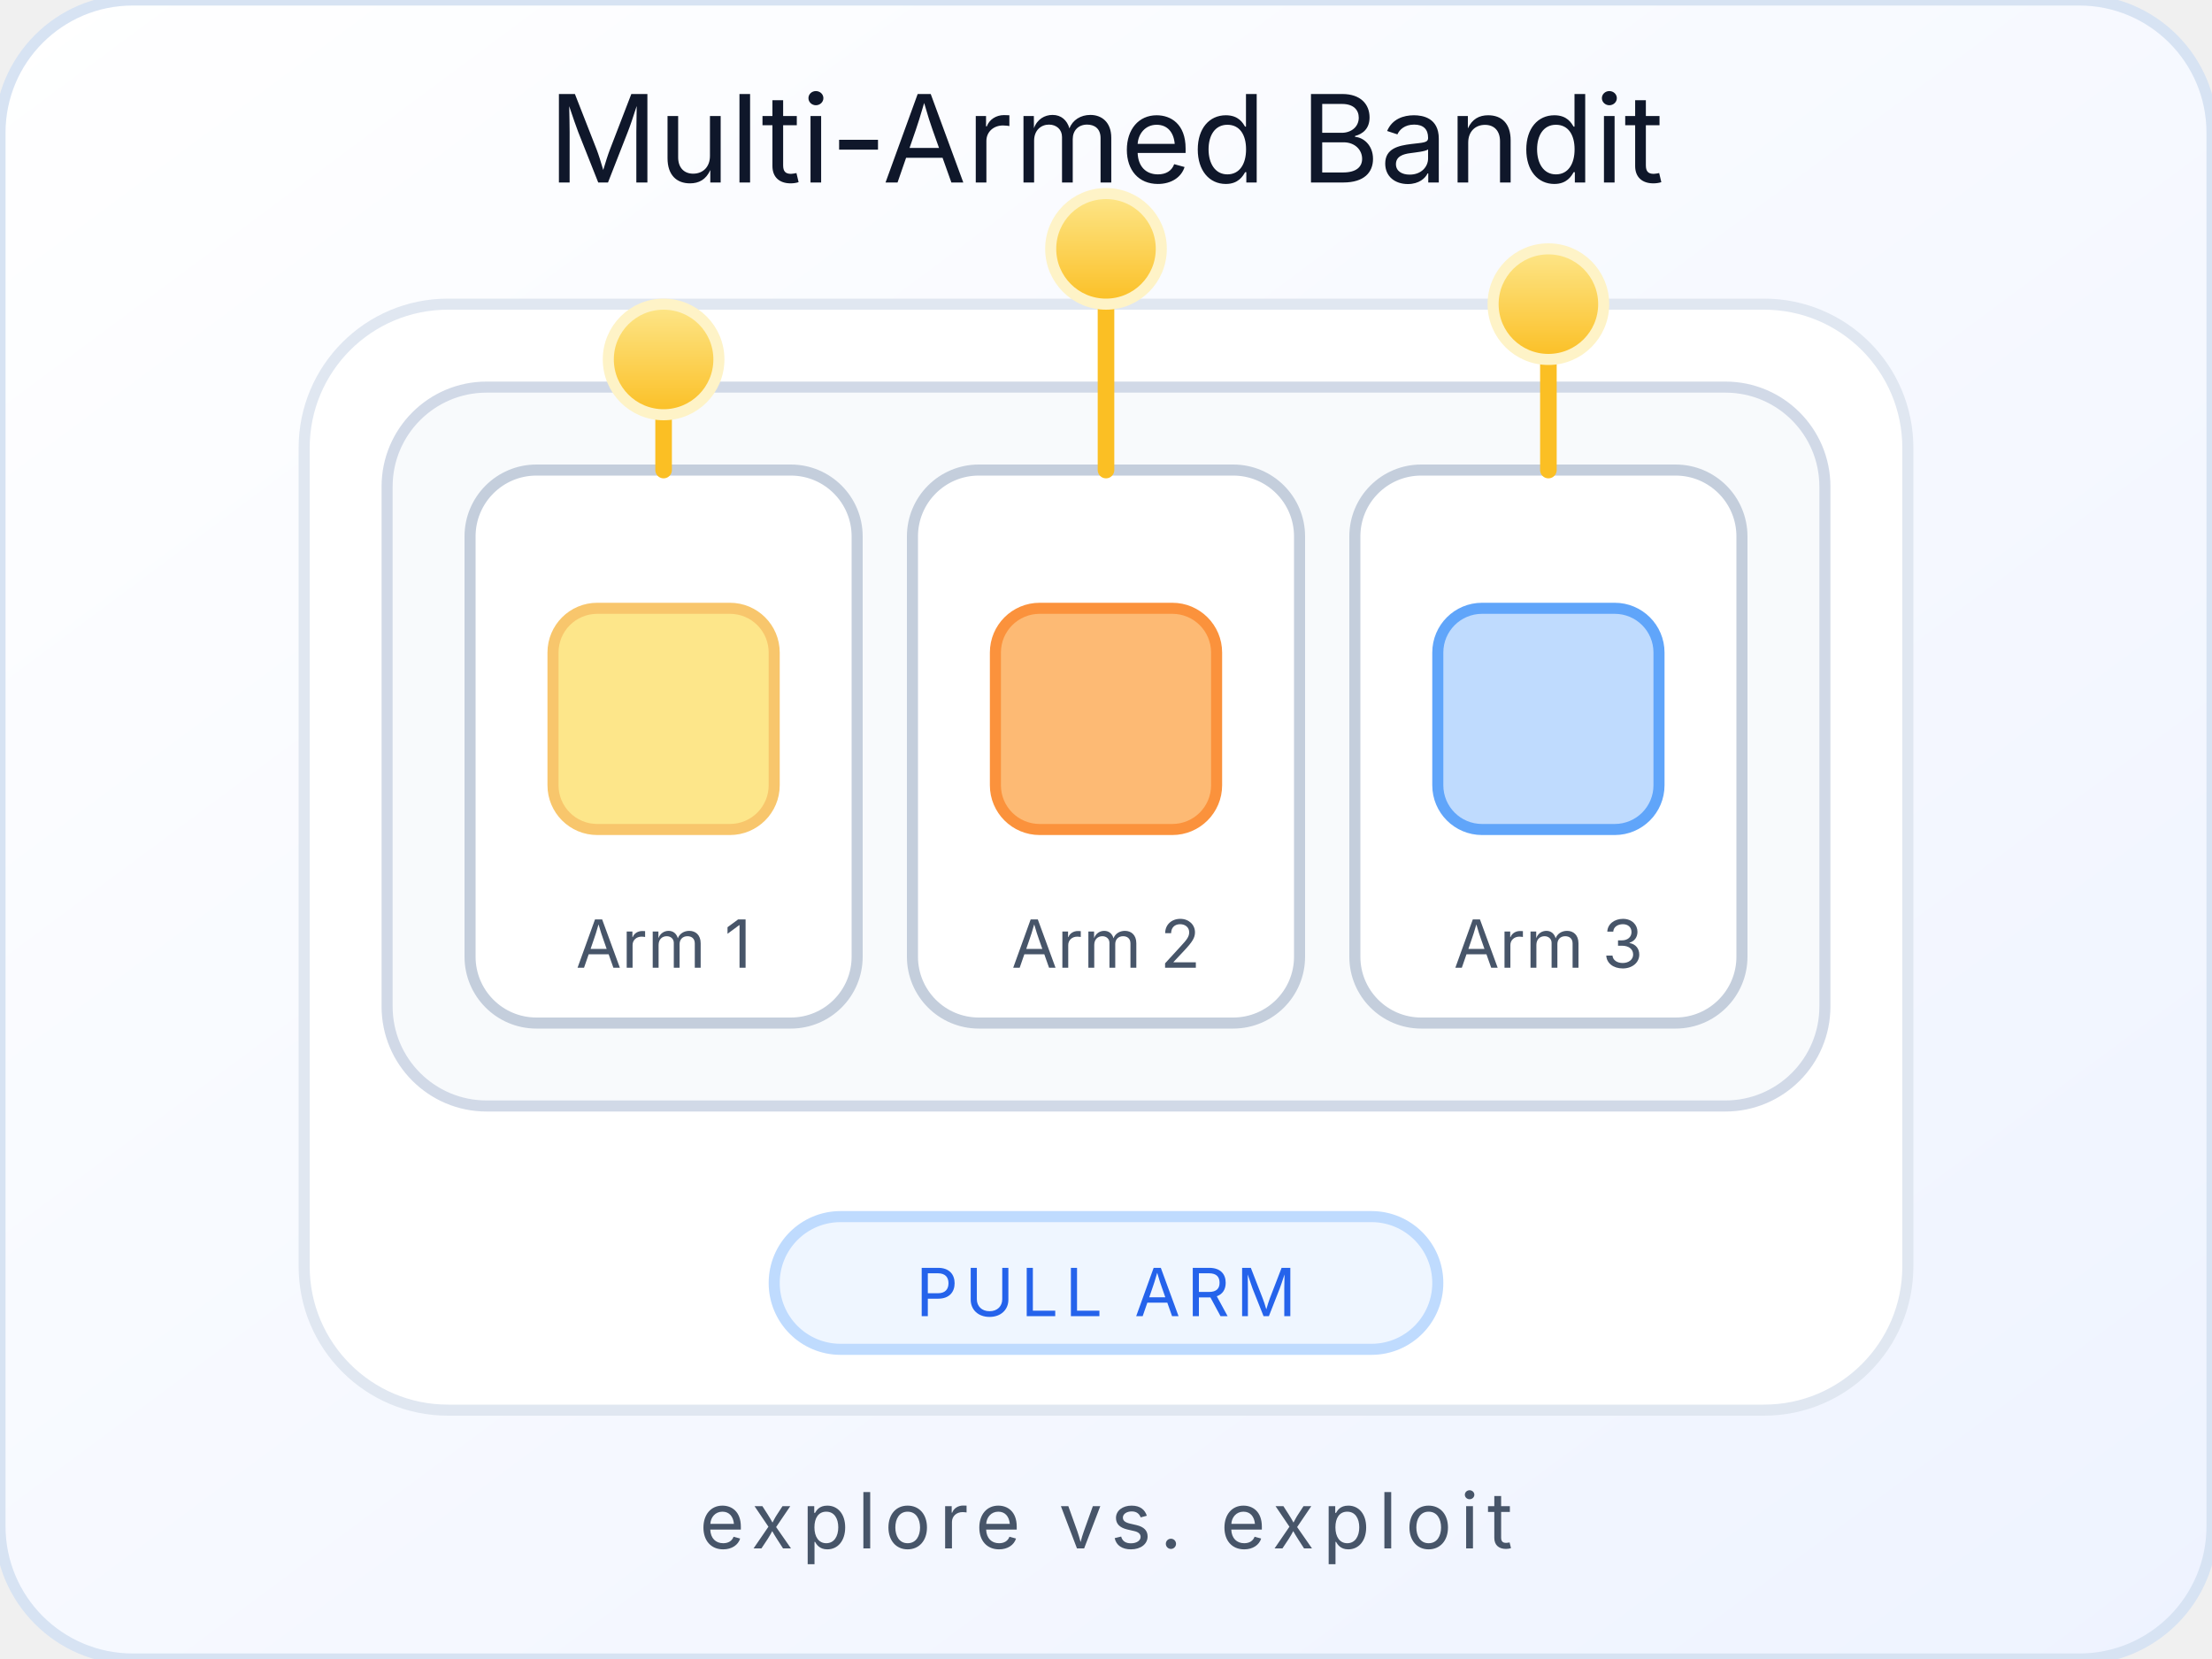
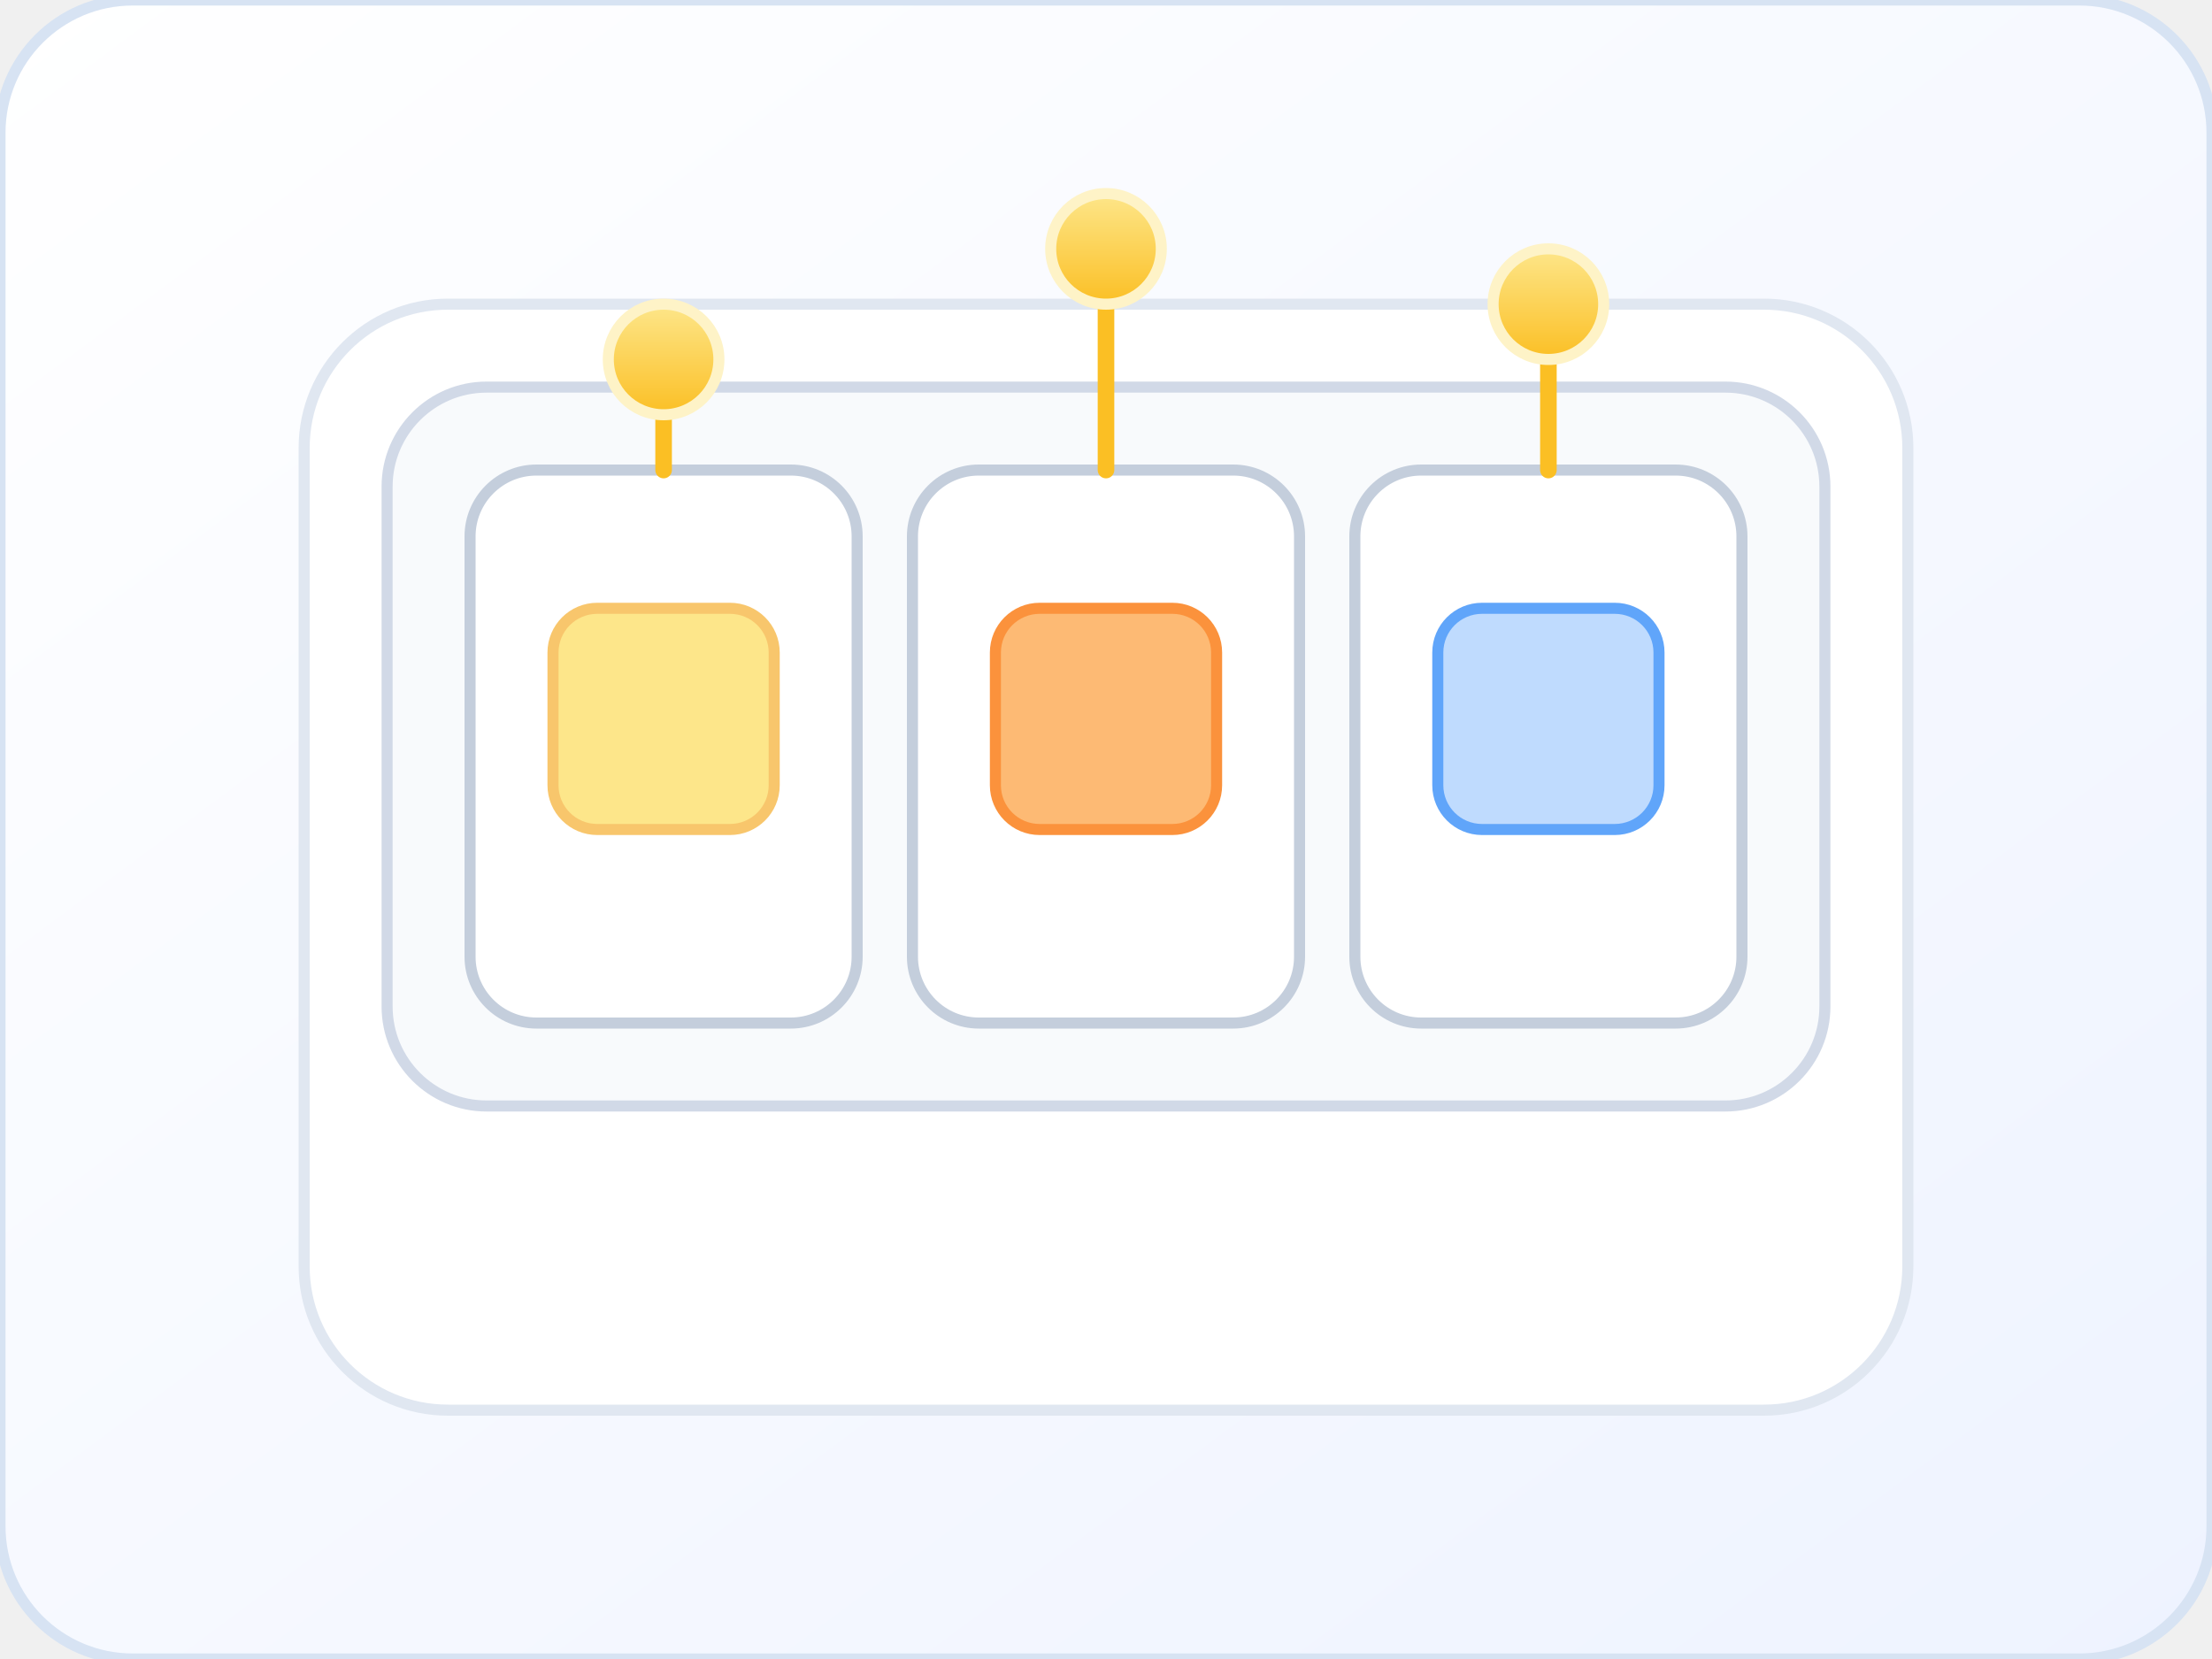
<svg xmlns="http://www.w3.org/2000/svg" viewBox="0 0 400 300">
  <defs>
    <linearGradient id="mabBg" x1="0%" y1="0%" x2="100%" y2="100%">
      <stop offset="0%" stop-color="#ffffff" />
      <stop offset="100%" stop-color="#eef3ff" />
    </linearGradient>
    <linearGradient id="armHighlight" x1="0%" y1="0%" x2="0%" y2="100%">
      <stop offset="0%" stop-color="#fde68a" />
      <stop offset="100%" stop-color="#fbbf24" />
    </linearGradient>
  </defs>
  <rect width="400" height="300" rx="24" fill="url(#mabBg)" stroke="#d7e3f3" stroke-width="2" />
  <rect x="55" y="55" width="290" height="200" rx="26" fill="#ffffff" stroke="#e0e7f1" stroke-width="2" />
  <rect x="70" y="70" width="260" height="130" rx="18" fill="#f8fafc" stroke="#d1d9e7" stroke-width="2" />
  <g fill="#ffffff" stroke="#c4cedc" stroke-width="2">
    <rect x="85" y="85" width="70" height="100" rx="12" />
    <rect x="165" y="85" width="70" height="100" rx="12" />
    <rect x="245" y="85" width="70" height="100" rx="12" />
  </g>
  <g stroke="#fbbf24" stroke-width="3" stroke-linecap="round">
    <line x1="120" y1="85" x2="120" y2="65" />
    <line x1="200" y1="85" x2="200" y2="45" />
    <line x1="280" y1="85" x2="280" y2="55" />
  </g>
  <g fill="url(#armHighlight)" stroke="#fef3c7" stroke-width="2">
    <circle cx="120" cy="65" r="10" />
    <circle cx="200" cy="45" r="10" />
    <circle cx="280" cy="55" r="10" />
  </g>
  <g fill="#fde68a" stroke="#f8c66c" stroke-width="2">
    <rect x="100" y="110" width="40" height="40" rx="8" />
    <rect x="180" y="110" width="40" height="40" rx="8" fill="#fdba74" stroke="#fb923c" />
    <rect x="260" y="110" width="40" height="40" rx="8" fill="#bfdbfe" stroke="#60a5fa" />
  </g>
-   <g fill="#475569" font-family="'Inter', 'Helvetica', sans-serif" font-size="12" text-anchor="middle">
-     <text x="120" y="175">Arm 1</text>
-     <text x="200" y="175">Arm 2</text>
-     <text x="280" y="175">Arm 3</text>
-   </g>
-   <rect x="140" y="220" width="120" height="24" rx="12" fill="#eff6ff" stroke="#bfdbfe" stroke-width="2" />
-   <text x="200" y="238" text-anchor="middle" fill="#2563eb" font-family="'Inter', 'Helvetica', sans-serif" font-size="12" letter-spacing="1.2">PULL ARM</text>
-   <text x="200" y="33" text-anchor="middle" fill="#0f172a" font-family="'Inter', 'Helvetica', sans-serif" font-size="22">Multi-Armed Bandit</text>
-   <text x="200" y="280" text-anchor="middle" fill="#475569" font-family="'Inter', 'Helvetica', sans-serif" font-size="14" letter-spacing="1.5">explore vs. exploit</text>
</svg>
